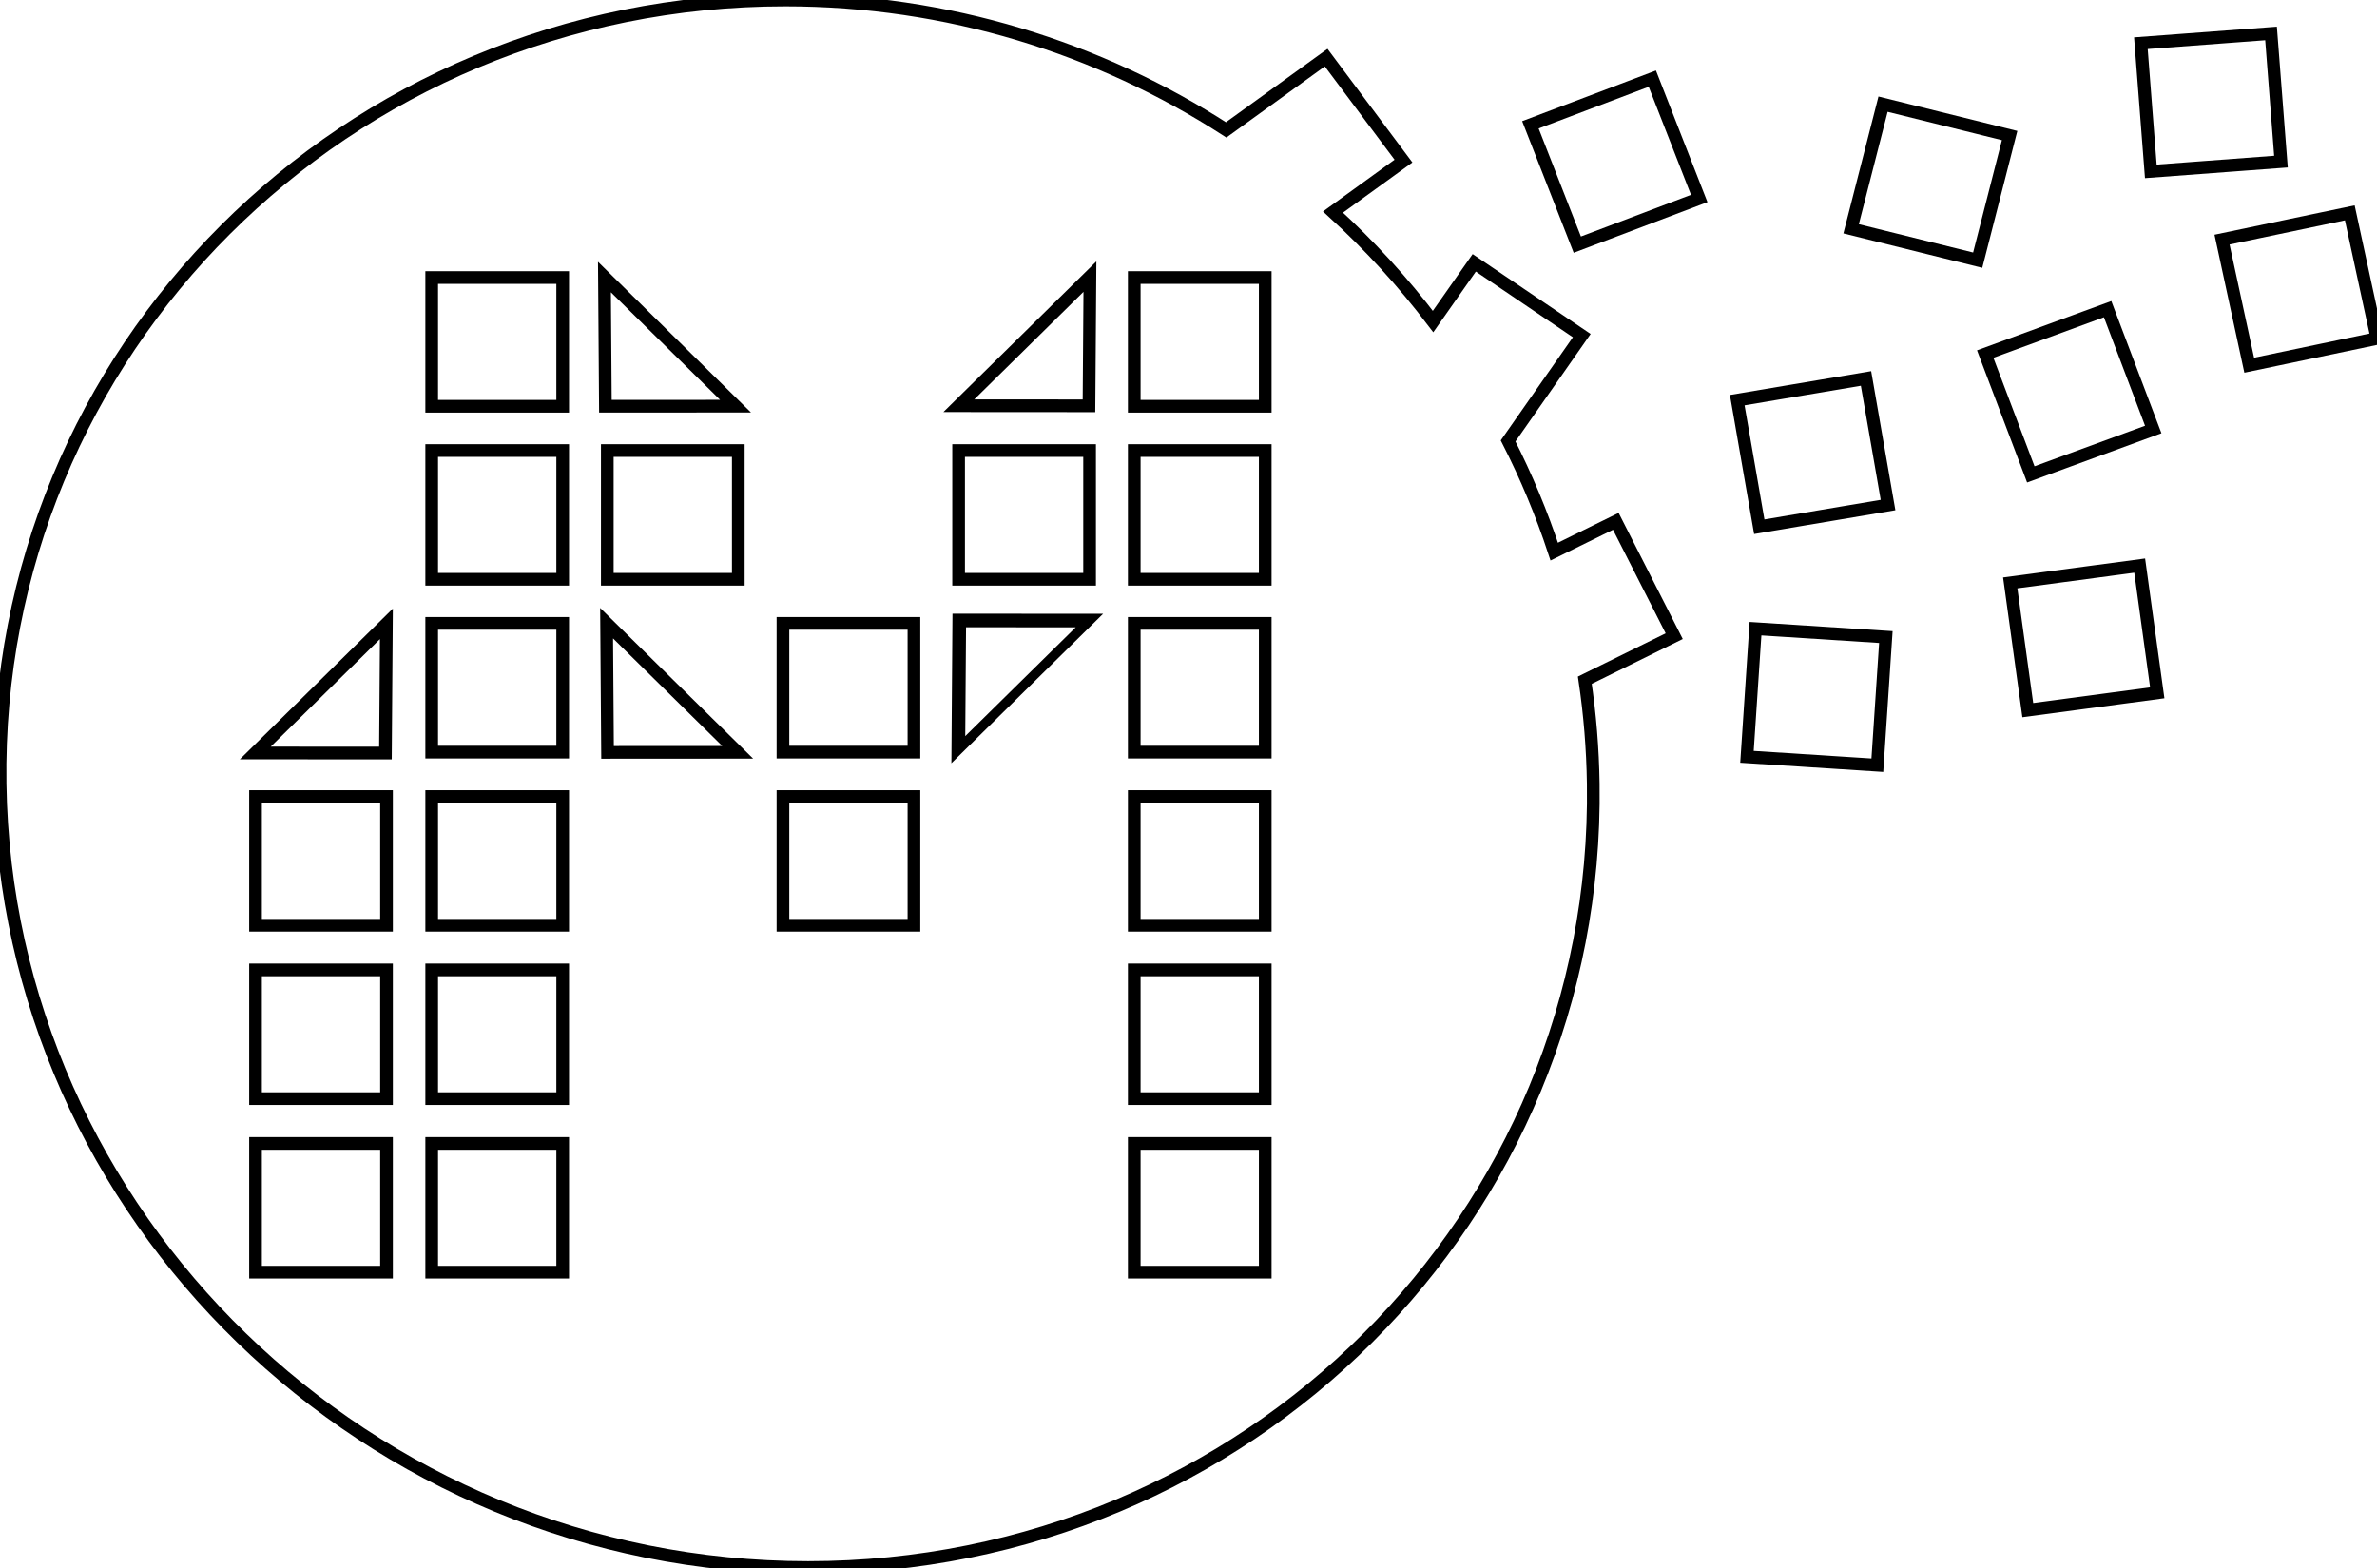
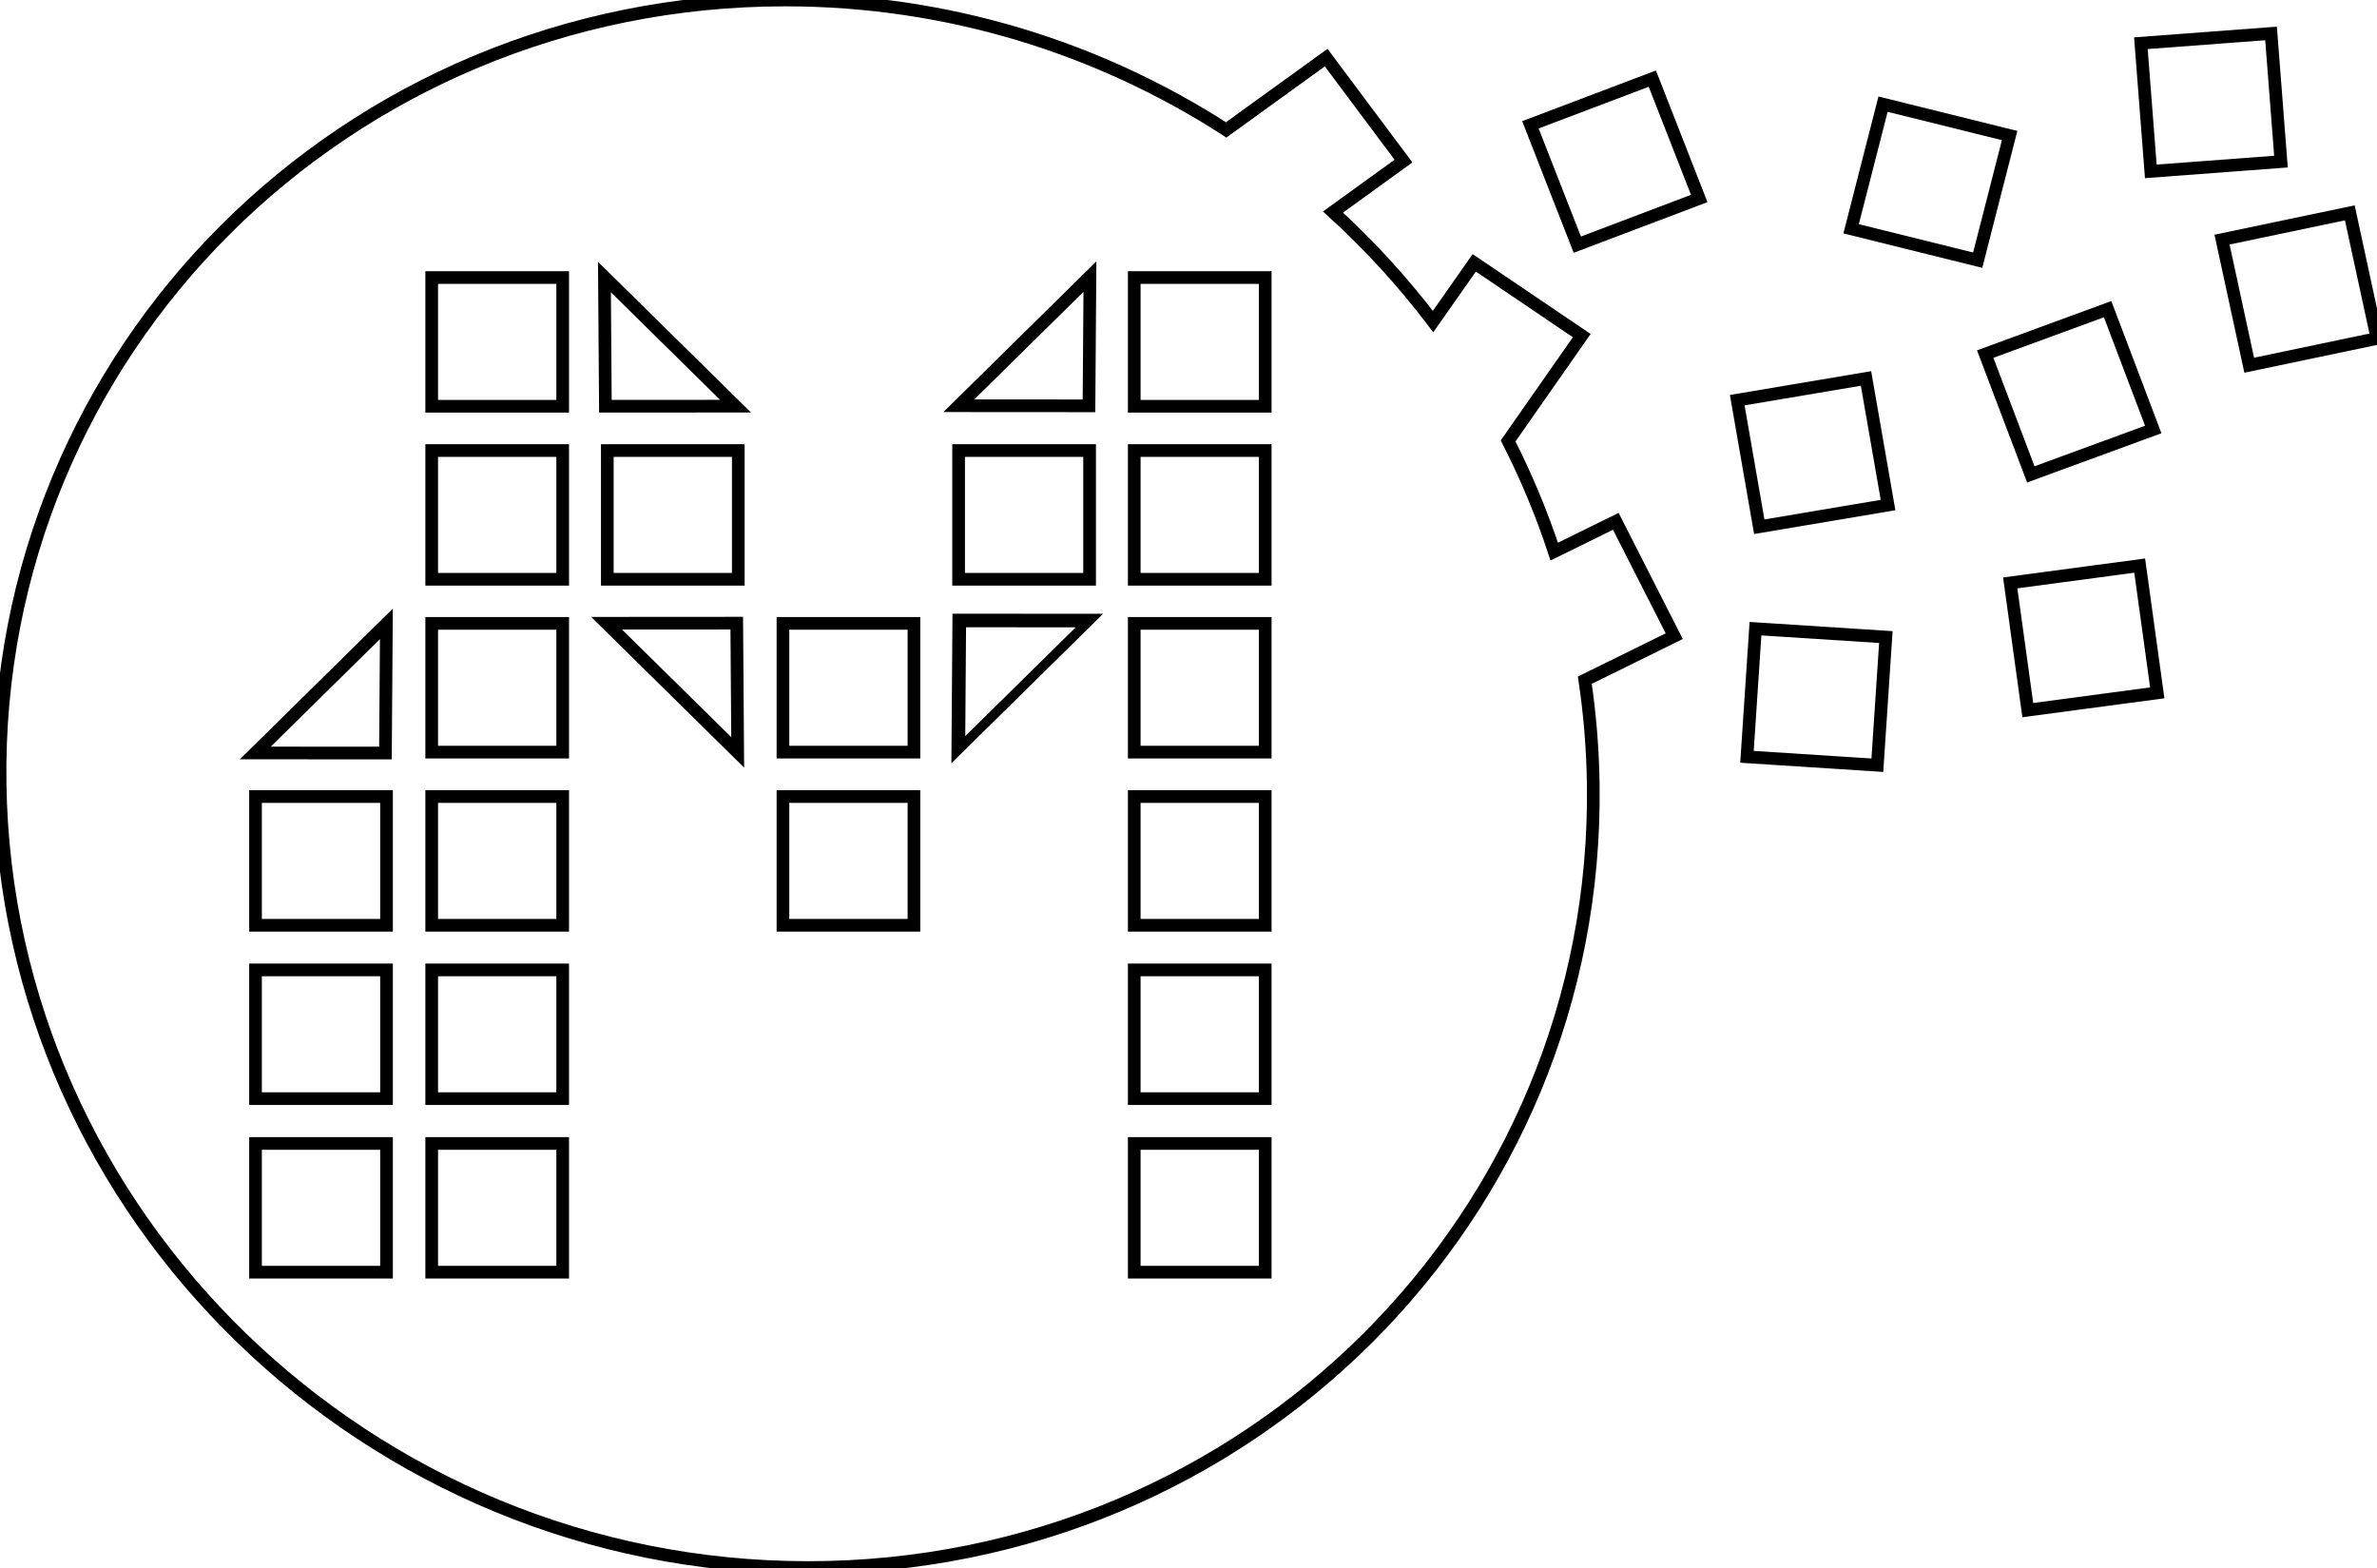
<svg xmlns="http://www.w3.org/2000/svg" width="750.393" height="494.808" id="svg2" version="1.0">
  <defs id="defs4" />
  <g id="layer1" transform="translate(-18.15362,-4.053777)">
    <flowRoot xml:space="preserve" id="flowRoot2625" style="font-size:72px;font-style:normal;font-variant:normal;font-weight:normal;font-stretch:normal;text-align:start;line-height:110%;writing-mode:lr-tb;text-anchor:start;fill:#000000;fill-opacity:1;stroke:none;font-family:FreeSans;-inkscape-font-specification:FreeSans;stroke-width:4;stroke-miterlimit:4;stroke-dasharray:none">
      <flowRegion id="flowRegion2627">
        <rect id="rect2629" width="8.54" height="18.029" x="115.762" y="625.371" style="font-size:72px;font-style:normal;font-variant:normal;font-weight:normal;font-stretch:normal;text-align:start;line-height:110%;writing-mode:lr-tb;text-anchor:start;font-family:FreeSans;-inkscape-font-specification:FreeSans;stroke-width:4;stroke-miterlimit:4;stroke-dasharray:none" />
      </flowRegion>
      <flowPara id="flowPara2633">open hardwareOPo</flowPara>
    </flowRoot>
    <path style="fill:none;fill-opacity:1;fill-rule:evenodd;stroke:#000000;stroke-width:4;marker:none;visibility:visible;display:inline;overflow:visible;enable-background:accumulate;stroke-opacity:1;stroke-miterlimit:4;stroke-dasharray:none" d="M 247.906 0 C 109.09 0 -1.957 110.839 0.031 247.406 C 2.02 383.973 116.277 494.812 255.094 494.812 C 393.91 494.812 504.957 383.973 502.969 247.406 C 502.807 236.322 501.906 225.418 500.312 214.719 L 528.531 200.812 L 510.094 164.562 L 490.656 174.125 C 486.679 162.062 481.807 150.383 476.094 139.188 L 499.344 105.938 L 465.406 82.969 L 452.406 101.5 C 442.96 89.048 432.384 77.472 420.812 66.938 L 443.062 50.844 L 418.656 18.188 L 387.094 41 C 346.969 15.105 299.116 -2.7755576e-17 247.906 0 z " transform="translate(18.15362,4.053777)" id="path3266" />
    <path id="rect3336" d="m 154.435,146.274 41.353,0 0,40.636 -41.353,0 0,-40.636 z" style="fill:none;fill-opacity:1;fill-rule:evenodd;stroke:#000000;stroke-width:4;marker:none;visibility:visible;display:inline;overflow:visible;enable-background:accumulate;stroke-opacity:1;stroke-miterlimit:4;stroke-dasharray:none" />
    <path id="rect3338" d="m 320.775,146.274 41.353,0 0,40.636 -41.353,0 0,-40.636 z" style="fill:none;fill-opacity:1;fill-rule:evenodd;stroke:#000000;stroke-width:4;marker:none;visibility:visible;display:inline;overflow:visible;enable-background:accumulate;stroke-opacity:1;stroke-miterlimit:4;stroke-dasharray:none" />
    <path id="rect3340" d="m 209.872,146.274 41.353,0 0,40.636 -41.353,0 0,-40.636 z" style="fill:none;fill-opacity:1;fill-rule:evenodd;stroke:#000000;stroke-width:4;marker:none;visibility:visible;display:inline;overflow:visible;enable-background:accumulate;stroke-opacity:1;stroke-miterlimit:4;stroke-dasharray:none" />
    <path id="rect3344" d="m 376.222,146.274 41.353,0 0,40.636 -41.353,0 0,-40.636 z" style="fill:none;fill-opacity:1;fill-rule:evenodd;stroke:#000000;stroke-width:4;marker:none;visibility:visible;display:inline;overflow:visible;enable-background:accumulate;stroke-opacity:1;stroke-miterlimit:4;stroke-dasharray:none" />
    <path id="rect3370" d="m 154.435,200.833 41.353,0 0,40.636 -41.353,0 0,-40.636 z" style="fill:none;fill-opacity:1;fill-rule:evenodd;stroke:#000000;stroke-width:4;marker:none;visibility:visible;display:inline;overflow:visible;enable-background:accumulate;stroke-opacity:1;stroke-miterlimit:4;stroke-dasharray:none" />
    <path id="rect3376" d="m 265.323,200.833 41.353,0 0,40.636 -41.353,0 0,-40.636 z" style="fill:none;fill-opacity:1;fill-rule:evenodd;stroke:#000000;stroke-width:4;marker:none;visibility:visible;display:inline;overflow:visible;enable-background:accumulate;stroke-opacity:1;stroke-miterlimit:4;stroke-dasharray:none" />
    <path id="rect3378" d="m 376.222,200.833 41.353,0 0,40.636 -41.353,0 0,-40.636 z" style="fill:none;fill-opacity:1;fill-rule:evenodd;stroke:#000000;stroke-width:4;marker:none;visibility:visible;display:inline;overflow:visible;enable-background:accumulate;stroke-opacity:1;stroke-miterlimit:4;stroke-dasharray:none" />
    <path id="rect3388" d="m 154.435,255.494 41.353,0 0,40.636 -41.353,0 0,-40.636 z" style="fill:none;fill-opacity:1;fill-rule:evenodd;stroke:#000000;stroke-width:4;marker:none;visibility:visible;display:inline;overflow:visible;enable-background:accumulate;stroke-opacity:1;stroke-miterlimit:4;stroke-dasharray:none" />
    <path id="rect3394" d="m 265.323,255.494 41.353,0 0,40.636 -41.353,0 0,-40.636 z" style="fill:none;fill-opacity:1;fill-rule:evenodd;stroke:#000000;stroke-width:4;marker:none;visibility:visible;display:inline;overflow:visible;enable-background:accumulate;stroke-opacity:1;stroke-miterlimit:4;stroke-dasharray:none" />
    <path id="rect3396" d="m 376.222,255.494 41.353,0 0,40.636 -41.353,0 0,-40.636 z" style="fill:none;fill-opacity:1;fill-rule:evenodd;stroke:#000000;stroke-width:4;marker:none;visibility:visible;display:inline;overflow:visible;enable-background:accumulate;stroke-opacity:1;stroke-miterlimit:4;stroke-dasharray:none" />
    <path id="rect3398" d="m 98.819,255.494 41.353,0 0,40.636 -41.353,0 0,-40.636 z" style="fill:none;fill-opacity:1;fill-rule:evenodd;stroke:#000000;stroke-width:4;marker:none;visibility:visible;display:inline;overflow:visible;enable-background:accumulate;stroke-opacity:1;stroke-miterlimit:4;stroke-dasharray:none" />
    <path id="rect3406" d="m 154.435,310.217 41.353,0 0,40.636 -41.353,0 0,-40.636 z" style="fill:none;fill-opacity:1;fill-rule:evenodd;stroke:#000000;stroke-width:4;marker:none;visibility:visible;display:inline;overflow:visible;enable-background:accumulate;stroke-opacity:1;stroke-miterlimit:4;stroke-dasharray:none" />
    <path id="rect3414" d="m 376.222,310.217 41.353,0 0,40.636 -41.353,0 0,-40.636 z" style="fill:none;fill-opacity:1;fill-rule:evenodd;stroke:#000000;stroke-width:4;marker:none;visibility:visible;display:inline;overflow:visible;enable-background:accumulate;stroke-opacity:1;stroke-miterlimit:4;stroke-dasharray:none" />
    <path id="rect3416" d="m 98.819,310.217 41.353,0 0,40.636 -41.353,0 0,-40.636 z" style="fill:none;fill-opacity:1;fill-rule:evenodd;stroke:#000000;stroke-width:4;marker:none;visibility:visible;display:inline;overflow:visible;enable-background:accumulate;stroke-opacity:1;stroke-miterlimit:4;stroke-dasharray:none" />
    <path id="rect3424" d="m 154.435,364.999 41.353,0 0,40.636 -41.353,0 0,-40.636 z" style="fill:none;fill-opacity:1;fill-rule:evenodd;stroke:#000000;stroke-width:4;marker:none;visibility:visible;display:inline;overflow:visible;enable-background:accumulate;stroke-opacity:1;stroke-miterlimit:4;stroke-dasharray:none" />
    <path id="rect3432" d="m 376.222,364.999 41.353,0 0,40.636 -41.353,0 0,-40.636 z" style="fill:none;fill-opacity:1;fill-rule:evenodd;stroke:#000000;stroke-width:4;marker:none;visibility:visible;display:inline;overflow:visible;enable-background:accumulate;stroke-opacity:1;stroke-miterlimit:4;stroke-dasharray:none" />
    <path id="rect3434" d="m 98.819,364.999 41.353,0 0,40.636 -41.353,0 0,-40.636 z" style="fill:none;fill-opacity:1;fill-rule:evenodd;stroke:#000000;stroke-width:4;marker:none;visibility:visible;display:inline;overflow:visible;enable-background:accumulate;stroke-opacity:1;stroke-miterlimit:4;stroke-dasharray:none" />
-     <path style="fill:none;stroke:#000000;stroke-width:4;stroke-miterlimit:4;stroke-opacity:1;stroke-dasharray:none;marker:none;visibility:visible;display:inline;overflow:visible;enable-background:accumulate" d="m 251.035,241.524 -41.086,0.026 -0.298,-40.786 41.384,40.76 z" id="path3506" />
+     <path style="fill:none;stroke:#000000;stroke-width:4;stroke-miterlimit:4;stroke-opacity:1;stroke-dasharray:none;marker:none;visibility:visible;display:inline;overflow:visible;enable-background:accumulate" d="m 209.651,200.79 41.086,-0.026 0.298,40.786 -41.384,-40.76 z" id="path3506" />
    <path style="fill:none;fill-opacity:1;fill-rule:evenodd;stroke:#000000;stroke-width:4;marker:none;visibility:visible;display:inline;overflow:visible;enable-background:accumulate;stroke-opacity:1;stroke-miterlimit:4;stroke-dasharray:none" d="m 154.435,91.662 41.353,0 0,40.636 -41.353,0 0,-40.636 z" id="rect3288" />
    <path style="fill:none;fill-opacity:1;fill-rule:evenodd;stroke:#000000;stroke-width:4;marker:none;visibility:visible;display:inline;overflow:visible;enable-background:accumulate;stroke-opacity:1;stroke-miterlimit:4;stroke-dasharray:none" d="m 376.222,91.662 41.353,0 0,40.636 -41.353,0 0,-40.636 z" id="rect3298" />
    <path id="path3498" d="m 250.355,132.264 -41.086,0.026 -0.298,-40.786 41.384,40.76 z" style="fill:none;stroke:#000000;stroke-width:4;stroke-miterlimit:4;stroke-opacity:1;stroke-dasharray:none;marker:none;visibility:visible;display:inline;overflow:visible;enable-background:accumulate" />
    <path id="path3508" d="m 320.847,132.13 41.086,0.026 0.298,-40.786 -41.384,40.76 z" style="fill:none;stroke:#000000;stroke-width:4;stroke-miterlimit:4;stroke-opacity:1;stroke-dasharray:none;marker:none;visibility:visible;display:inline;overflow:visible;enable-background:accumulate" />
    <path style="fill:none;fill-opacity:1;fill-rule:evenodd;stroke:#000000;stroke-width:4;marker:none;visibility:visible;display:inline;overflow:visible;enable-background:accumulate;stroke-opacity:1;stroke-miterlimit:4;stroke-dasharray:none" d="m 98.75,241.739 41.086,0.026 0.298,-40.786 -41.384,40.76 z" id="path3510" />
    <g id="g3514" transform="matrix(1.437172,0,0,1.413736,499.3848,-395.6703)" style="fill:none;stroke:#000000;stroke-opacity:1;stroke-width:2.806;stroke-miterlimit:4;stroke-dasharray:none">
      <path transform="matrix(1.000305,-0.5022691,0.00626385,-0.8710538,261.8512,427.0045)" style="fill:none;fill-opacity:1;fill-rule:evenodd;stroke:#000000;stroke-width:3.012;marker:none;visibility:visible;display:inline;overflow:visible;enable-background:accumulate;stroke-opacity:1;stroke-miterlimit:4;stroke-dasharray:none" d="m -358.624,213.337 -28.683,16.56 0,-33.12 28.683,16.56 z" id="path3512" />
    </g>
    <path style="fill:none;fill-opacity:1;fill-rule:evenodd;stroke:#000000;stroke-width:4;marker:none;visibility:visible;display:inline;overflow:visible;enable-background:accumulate;stroke-miterlimit:4;stroke-dasharray:none;stroke-opacity:1" d="M 539.777,28.875 554.583,66.704 516.092,81.282 501.286,43.453 539.777,28.875 z" id="rect3689" />
    <path style="fill:none;fill-opacity:1;fill-rule:evenodd;stroke:#000000;stroke-width:4;marker:none;visibility:visible;display:inline;overflow:visible;enable-background:accumulate;stroke-miterlimit:4;stroke-dasharray:none;stroke-opacity:1" d="m 612.611,36.933 39.959,9.906 -10.08,39.343 -39.959,-9.906 10.08,-39.343 z" id="rect3691" />
    <path style="fill:none;fill-opacity:1;fill-rule:evenodd;stroke:#000000;stroke-width:4;marker:none;visibility:visible;display:inline;overflow:visible;enable-background:accumulate;stroke-miterlimit:4;stroke-dasharray:none;stroke-opacity:1" d="m 607.232,123.521 6.958,39.954 -40.653,6.851 -6.958,-39.954 40.653,-6.851 z" id="rect3693" />
    <path style="fill:none;fill-opacity:1;fill-rule:evenodd;stroke:#000000;stroke-width:4;marker:none;visibility:visible;display:inline;overflow:visible;enable-background:accumulate;stroke-miterlimit:4;stroke-dasharray:none;stroke-opacity:1" d="m 683.507,101.644 14.399,37.981 -38.645,14.177 -14.399,-37.981 38.645,-14.177 z" id="rect3695" />
    <path id="rect3697" d="m 694.009,17.692 41.089,-3.078 3.132,40.456 -41.089,3.078 -3.132,-40.456 z" style="fill:none;fill-opacity:1;fill-rule:evenodd;stroke:#000000;stroke-width:4;marker:none;visibility:visible;display:inline;overflow:visible;enable-background:accumulate;stroke-miterlimit:4;stroke-dasharray:none;stroke-opacity:1" />
    <path style="fill:none;fill-opacity:1;fill-rule:evenodd;stroke:#000000;stroke-width:4;marker:none;visibility:visible;display:inline;overflow:visible;enable-background:accumulate;stroke-miterlimit:4;stroke-dasharray:none;stroke-opacity:1" d="m 759.962,71.241 8.585,39.647 -40.34,8.452 -8.585,-39.647 40.34,-8.452 z" id="rect3699" />
    <path style="fill:none;fill-opacity:1;fill-rule:evenodd;stroke:#000000;stroke-width:4;marker:none;visibility:visible;display:inline;overflow:visible;enable-background:accumulate;stroke-miterlimit:4;stroke-dasharray:none;stroke-opacity:1" d="m 693.631,182.591 5.546,40.167 -40.87,5.461 -5.546,-40.167 40.87,-5.461 z" id="rect3701" />
    <path style="fill:none;fill-opacity:1;fill-rule:evenodd;stroke:#000000;stroke-width:4;marker:none;visibility:visible;display:inline;overflow:visible;enable-background:accumulate;stroke-miterlimit:4;stroke-dasharray:none;stroke-opacity:1" d="m 613.499,205.151 -2.688,40.45 -41.158,-2.647 2.688,-40.45 41.158,2.647 z" id="rect3703" />
  </g>
</svg>
